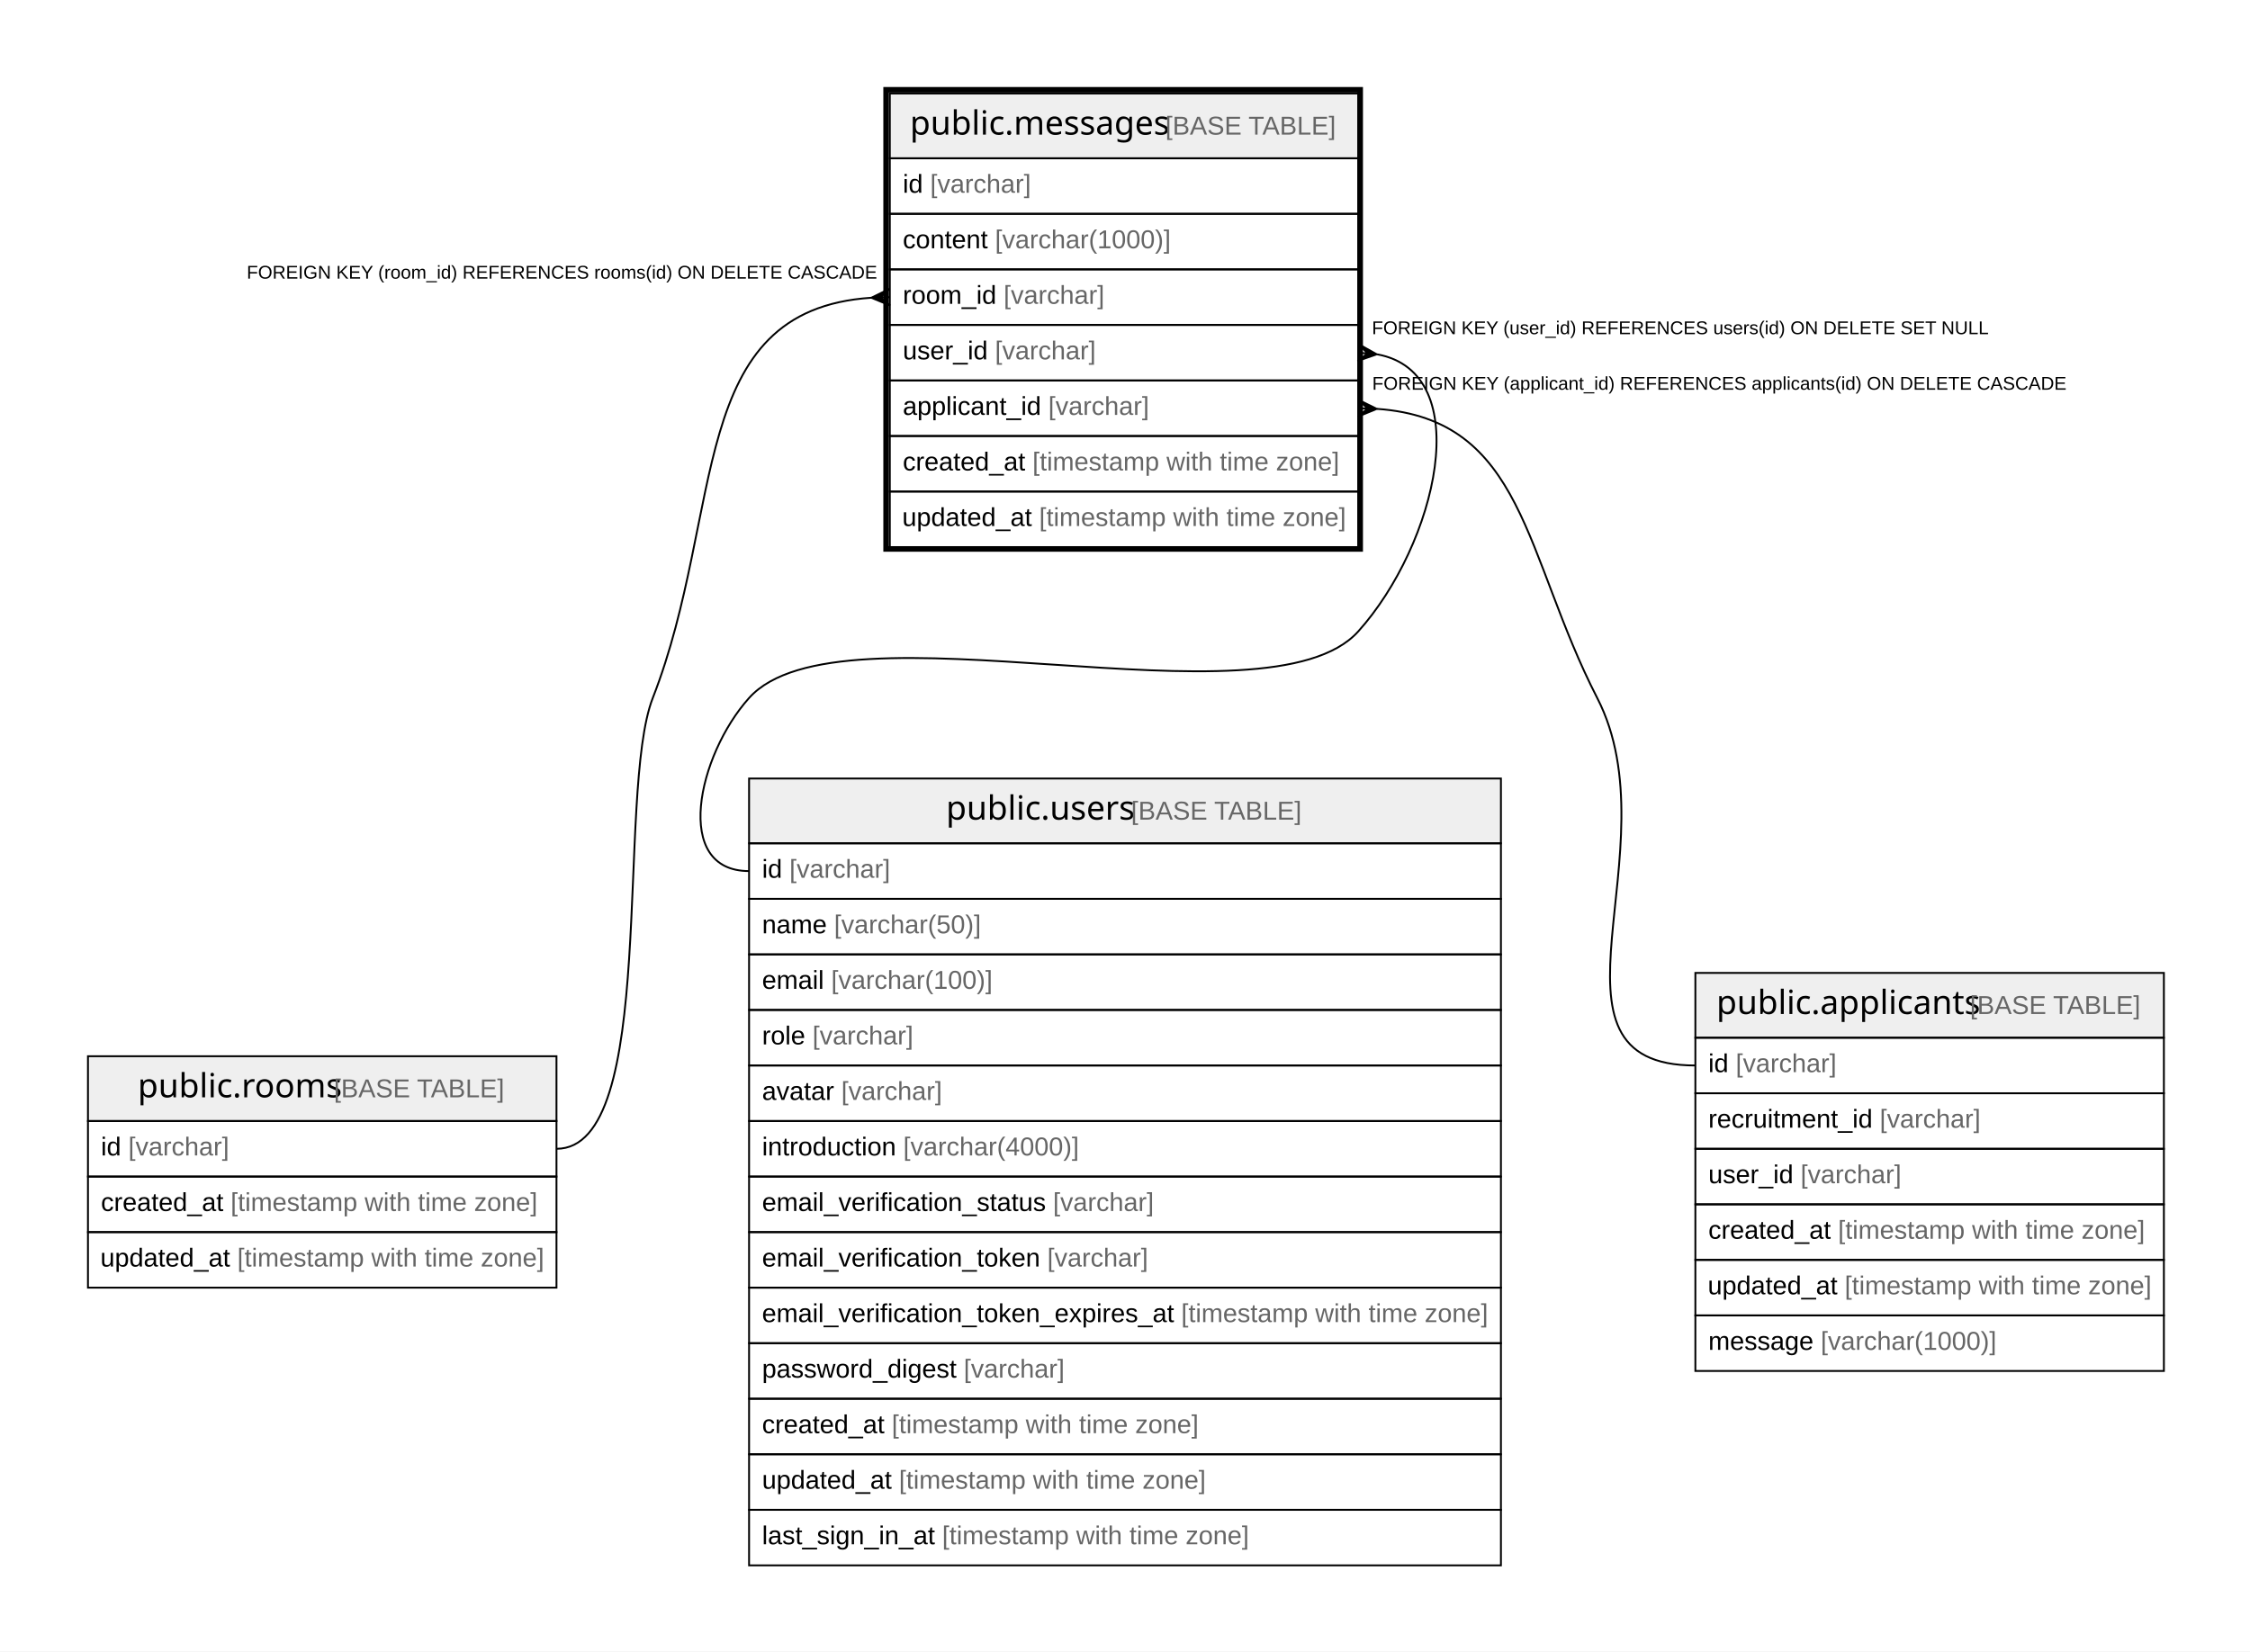
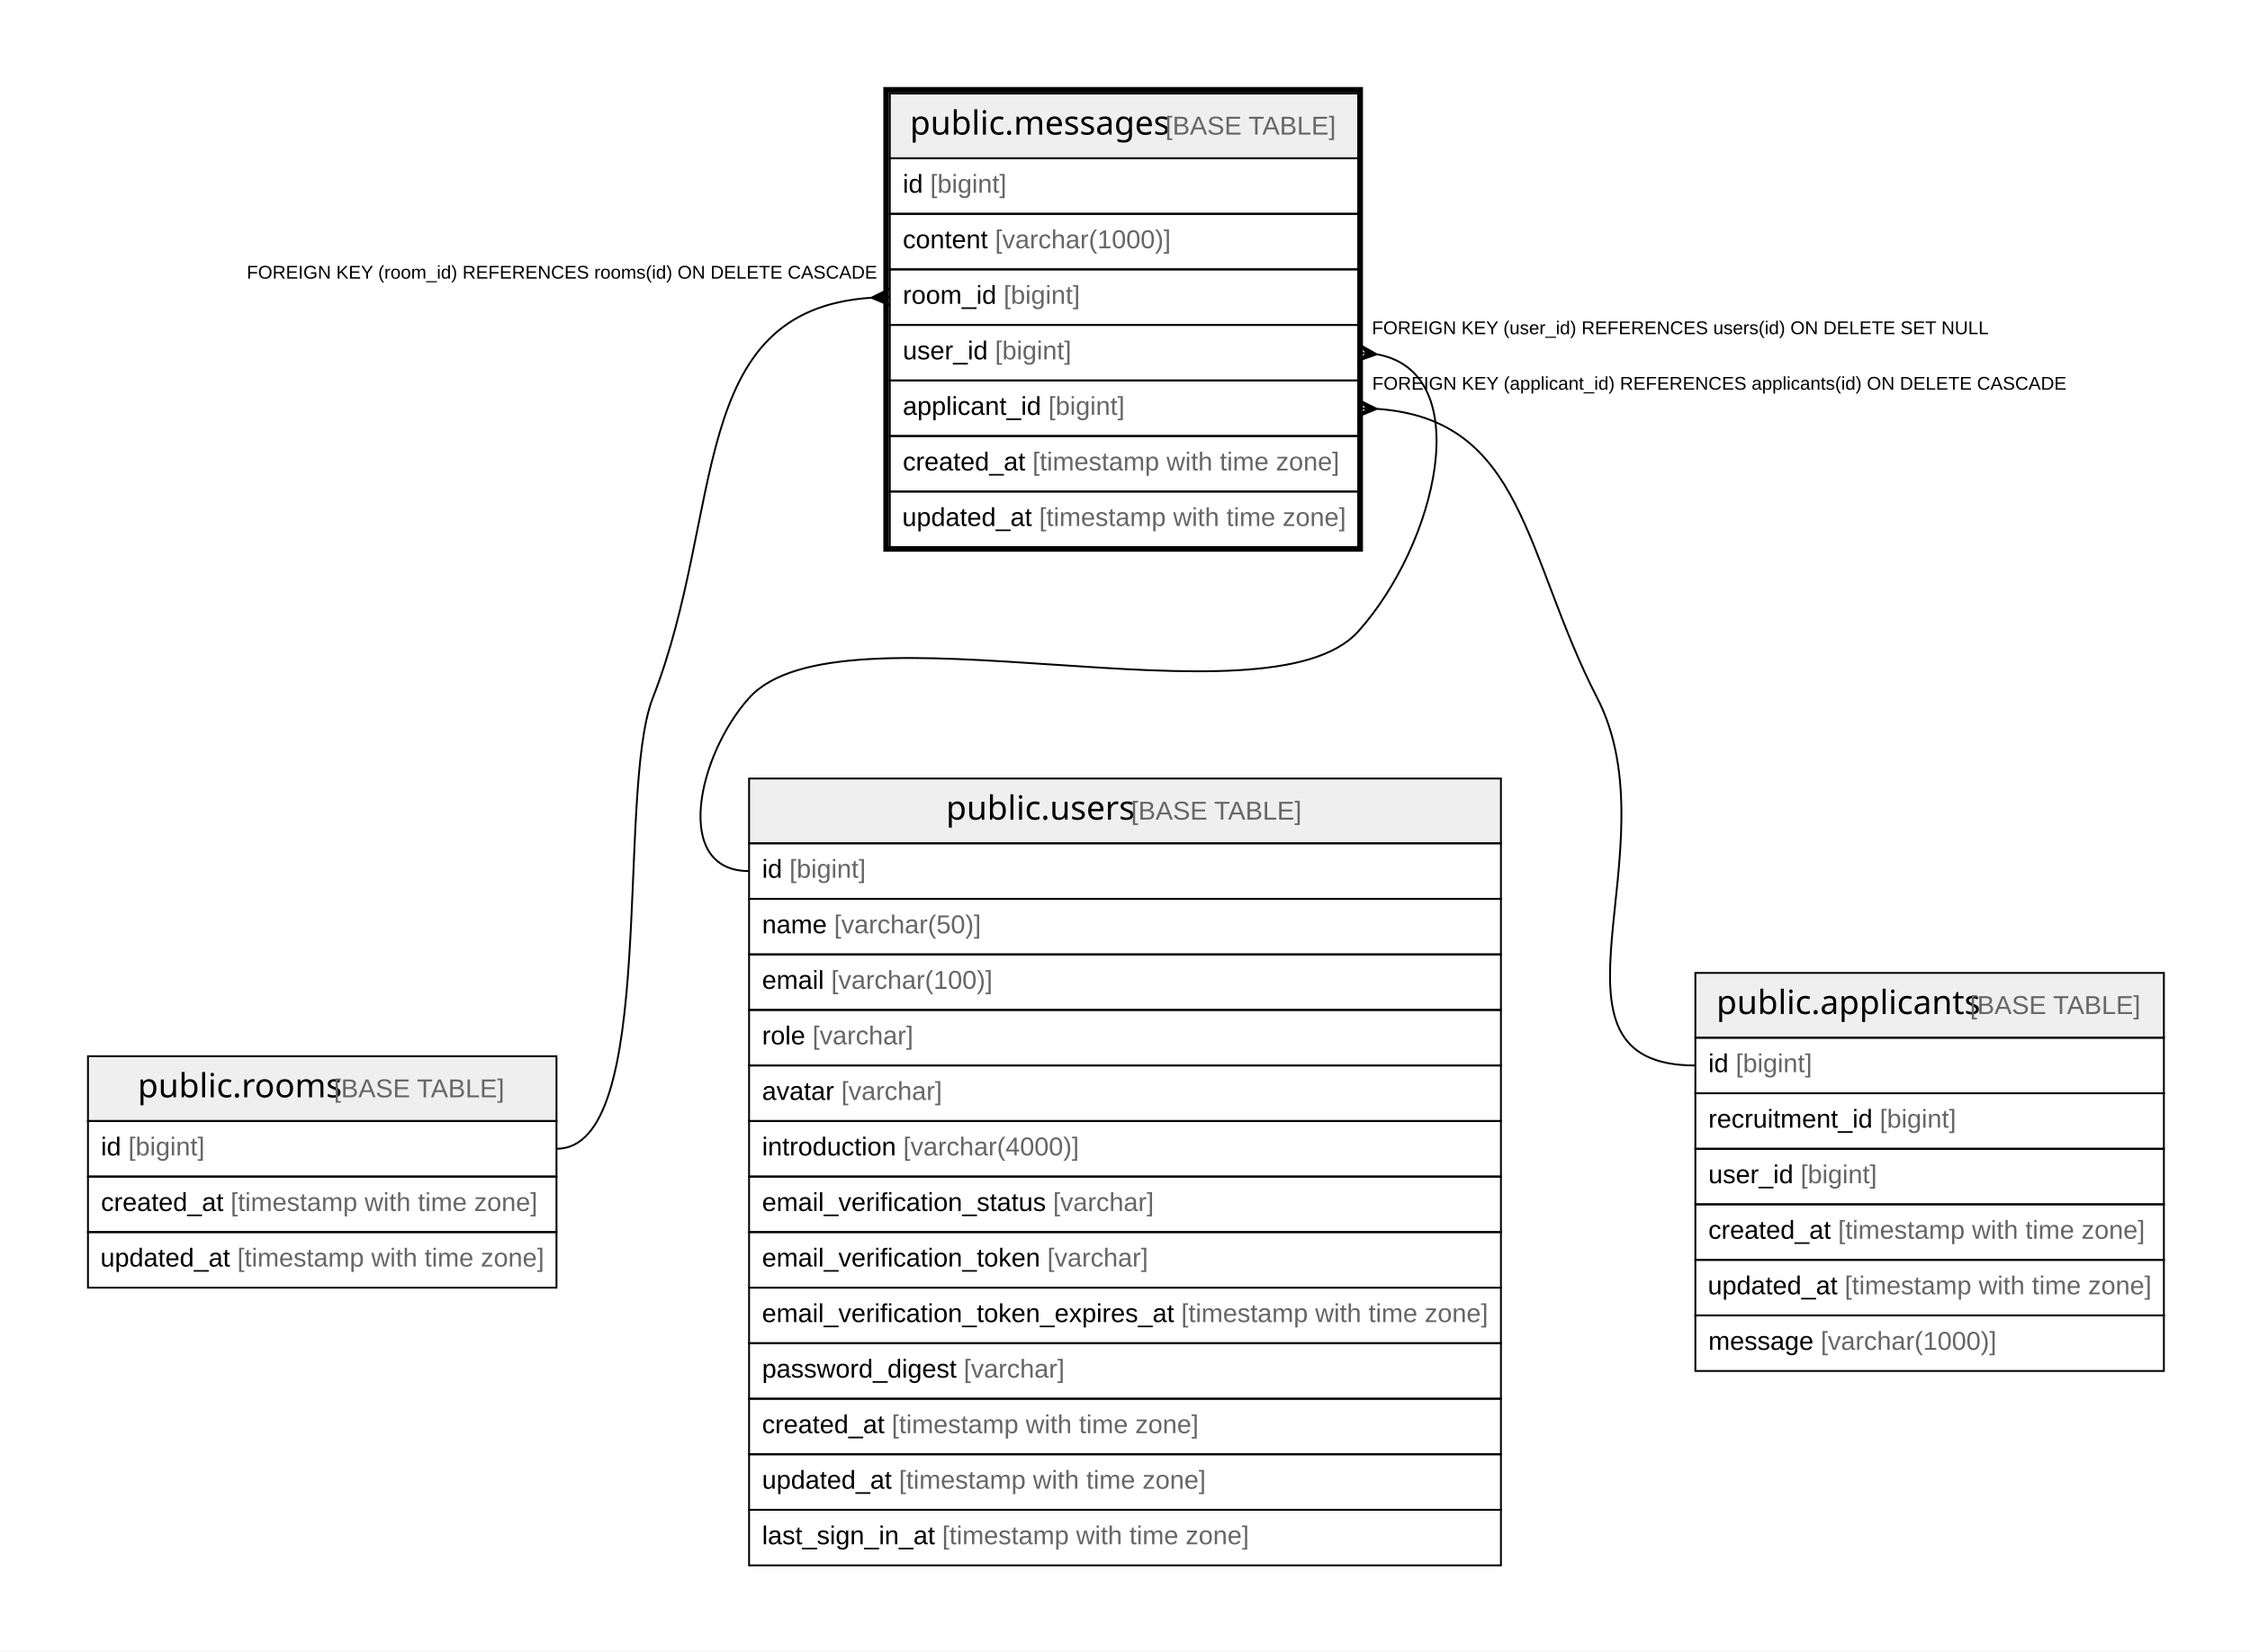
<svg xmlns="http://www.w3.org/2000/svg" width="1215pt" height="892pt" viewBox="0.00 0.00 1215.00 892.00">
  <g id="graph0" class="graph" transform="scale(1 1) rotate(0) translate(4 888)">
    <polygon fill="#ffffff" stroke="transparent" points="-4,4 -4,-888 1211,-888 1211,4 -4,4" />
    <g id="node1" class="node">
      <polygon fill="#efefef" stroke="transparent" points="476.5,-802.5 476.5,-837.5 729.5,-837.5 729.5,-802.5 476.5,-802.5" />
      <polygon fill="none" stroke="#000000" points="476.5,-802.5 476.5,-837.5 729.5,-837.5 729.5,-802.5 476.5,-802.5" />
      <text text-anchor="start" x="487.36" y="-815.3" font-family="Arial Bold" font-size="18.00" fill="#000000">public.messages</text>
      <text text-anchor="start" x="621.386" y="-815.3" font-family="Arial" font-size="14.00" fill="#000000"> </text>
      <text text-anchor="start" x="625.277" y="-815.3" font-family="Arial" font-size="14.00" fill="#666666">[BASE TABLE]</text>
      <polygon fill="none" stroke="#000000" points="476.5,-772.5 476.5,-802.5 729.5,-802.5 729.5,-772.5 476.5,-772.5" />
      <text text-anchor="start" x="483.5" y="-783.9" font-family="Arial" font-size="14.00" fill="#000000">id </text>
-       <text text-anchor="start" x="498.28" y="-783.9" font-family="Arial" font-size="14.00" fill="#666666">[varchar]</text>
+       <text text-anchor="start" x="498.28" y="-783.9" font-family="Arial" font-size="14.00" fill="#666666">[bigint]</text>
      <polygon fill="none" stroke="#000000" points="476.5,-742.5 476.5,-772.5 729.5,-772.5 729.5,-742.5 476.5,-742.5" />
      <text text-anchor="start" x="483.5" y="-753.9" font-family="Arial" font-size="14.00" fill="#000000">content </text>
      <text text-anchor="start" x="533.302" y="-753.9" font-family="Arial" font-size="14.00" fill="#666666">[varchar(1000)]</text>
      <polygon fill="none" stroke="#000000" points="476.5,-712.5 476.5,-742.5 729.5,-742.5 729.5,-712.5 476.5,-712.5" />
      <text text-anchor="start" x="483.5" y="-723.9" font-family="Arial" font-size="14.00" fill="#000000">room_id </text>
-       <text text-anchor="start" x="537.949" y="-723.9" font-family="Arial" font-size="14.00" fill="#666666">[varchar]</text>
+       <text text-anchor="start" x="537.949" y="-723.9" font-family="Arial" font-size="14.00" fill="#666666">[bigint]</text>
      <polygon fill="none" stroke="#000000" points="476.5,-682.5 476.5,-712.5 729.5,-712.5 729.5,-682.5 476.5,-682.5" />
      <text text-anchor="start" x="483.5" y="-693.9" font-family="Arial" font-size="14.00" fill="#000000">user_id </text>
-       <text text-anchor="start" x="533.288" y="-693.9" font-family="Arial" font-size="14.00" fill="#666666">[varchar]</text>
+       <text text-anchor="start" x="533.288" y="-693.9" font-family="Arial" font-size="14.00" fill="#666666">[bigint]</text>
      <polygon fill="none" stroke="#000000" points="476.5,-652.5 476.5,-682.5 729.5,-682.5 729.5,-652.5 476.5,-652.5" />
      <text text-anchor="start" x="483.5" y="-663.9" font-family="Arial" font-size="14.00" fill="#000000">applicant_id </text>
-       <text text-anchor="start" x="562.079" y="-663.9" font-family="Arial" font-size="14.00" fill="#666666">[varchar]</text>
+       <text text-anchor="start" x="562.079" y="-663.9" font-family="Arial" font-size="14.00" fill="#666666">[bigint]</text>
      <polygon fill="none" stroke="#000000" points="476.5,-622.5 476.5,-652.5 729.5,-652.5 729.5,-622.5 476.5,-622.5" />
      <text text-anchor="start" x="483.5" y="-633.9" font-family="Arial" font-size="14.00" fill="#000000">created_at </text>
      <text text-anchor="start" x="553.528" y="-633.9" font-family="Arial" font-size="14.00" fill="#666666">[timestamp with time zone]</text>
      <polygon fill="none" stroke="#000000" points="476.5,-592.5 476.5,-622.5 729.5,-622.5 729.5,-592.5 476.5,-592.5" />
      <text text-anchor="start" x="483.192" y="-603.9" font-family="Arial" font-size="14.00" fill="#000000">updated_at </text>
      <text text-anchor="start" x="557.124" y="-603.9" font-family="Arial" font-size="14.00" fill="#666666">[timestamp with time zone]</text>
      <polygon fill="none" stroke="#000000" stroke-width="3" points="474.5,-591.5 474.5,-839.5 730.5,-839.5 730.5,-591.5 474.5,-591.5" />
    </g>
    <g id="node2" class="node">
      <polygon fill="#efefef" stroke="transparent" points="43.5,-282.5 43.5,-317.5 296.5,-317.5 296.5,-282.5 43.5,-282.5" />
      <polygon fill="none" stroke="#000000" points="43.5,-282.5 43.5,-317.5 296.5,-317.5 296.5,-282.5 43.5,-282.5" />
      <text text-anchor="start" x="70.37" y="-295.3" font-family="Arial Bold" font-size="18.00" fill="#000000">public.rooms</text>
      <text text-anchor="start" x="172.376" y="-295.3" font-family="Arial" font-size="14.00" fill="#000000"> </text>
      <text text-anchor="start" x="176.267" y="-295.3" font-family="Arial" font-size="14.00" fill="#666666">[BASE TABLE]</text>
      <polygon fill="none" stroke="#000000" points="43.5,-252.5 43.5,-282.5 296.5,-282.5 296.5,-252.5 43.5,-252.5" />
      <text text-anchor="start" x="50.5" y="-263.9" font-family="Arial" font-size="14.00" fill="#000000">id </text>
-       <text text-anchor="start" x="65.28" y="-263.9" font-family="Arial" font-size="14.00" fill="#666666">[varchar]</text>
+       <text text-anchor="start" x="65.28" y="-263.9" font-family="Arial" font-size="14.00" fill="#666666">[bigint]</text>
      <polygon fill="none" stroke="#000000" points="43.5,-222.5 43.5,-252.5 296.5,-252.5 296.5,-222.5 43.5,-222.5" />
      <text text-anchor="start" x="50.5" y="-233.9" font-family="Arial" font-size="14.00" fill="#000000">created_at </text>
      <text text-anchor="start" x="120.528" y="-233.9" font-family="Arial" font-size="14.00" fill="#666666">[timestamp with time zone]</text>
      <polygon fill="none" stroke="#000000" points="43.5,-192.5 43.5,-222.5 296.5,-222.5 296.5,-192.5 43.5,-192.5" />
      <text text-anchor="start" x="50.191" y="-203.9" font-family="Arial" font-size="14.00" fill="#000000">updated_at </text>
      <text text-anchor="start" x="124.124" y="-203.9" font-family="Arial" font-size="14.00" fill="#666666">[timestamp with time zone]</text>
    </g>
    <g id="edge1" class="edge">
      <path fill="none" stroke="#000000" d="M466.413,-727.174C366.182,-720.485 387.877,-611.875 348.5,-511 328.38,-459.457 351.831,-267.5 296.5,-267.5" />
      <polygon fill="#000000" stroke="#000000" points="466.505,-727.177 476.355,-731.998 471.503,-727.339 476.5,-727.5 476.5,-727.5 476.5,-727.5 471.503,-727.339 476.645,-723.002 466.505,-727.177 466.505,-727.177" />
      <text text-anchor="start" x="129.225" y="-737.5" font-family="Arial" font-size="10.00" fill="#000000">FOREIGN KEY (room_id) REFERENCES rooms(id) ON DELETE CASCADE</text>
    </g>
    <g id="node3" class="node">
      <polygon fill="#efefef" stroke="transparent" points="400.5,-432.5 400.5,-467.5 806.5,-467.5 806.5,-432.5 400.5,-432.5" />
      <polygon fill="none" stroke="#000000" points="400.5,-432.5 400.5,-467.5 806.5,-467.5 806.5,-432.5 400.5,-432.5" />
      <text text-anchor="start" x="506.866" y="-445.3" font-family="Arial Bold" font-size="18.00" fill="#000000">public.users</text>
      <text text-anchor="start" x="602.88" y="-445.3" font-family="Arial" font-size="14.00" fill="#000000"> </text>
      <text text-anchor="start" x="606.771" y="-445.3" font-family="Arial" font-size="14.00" fill="#666666">[BASE TABLE]</text>
      <polygon fill="none" stroke="#000000" points="400.5,-402.5 400.5,-432.5 806.5,-432.5 806.5,-402.5 400.5,-402.5" />
      <text text-anchor="start" x="407.5" y="-413.9" font-family="Arial" font-size="14.00" fill="#000000">id </text>
-       <text text-anchor="start" x="422.28" y="-413.9" font-family="Arial" font-size="14.00" fill="#666666">[varchar]</text>
+       <text text-anchor="start" x="422.28" y="-413.9" font-family="Arial" font-size="14.00" fill="#666666">[bigint]</text>
      <polygon fill="none" stroke="#000000" points="400.5,-372.5 400.5,-402.5 806.5,-402.5 806.5,-372.5 400.5,-372.5" />
      <text text-anchor="start" x="407.5" y="-383.9" font-family="Arial" font-size="14.00" fill="#000000">name </text>
      <text text-anchor="start" x="446.399" y="-383.9" font-family="Arial" font-size="14.00" fill="#666666">[varchar(50)]</text>
      <polygon fill="none" stroke="#000000" points="400.5,-342.5 400.5,-372.5 806.5,-372.5 806.5,-342.5 400.5,-342.5" />
      <text text-anchor="start" x="407.5" y="-353.9" font-family="Arial" font-size="14.00" fill="#000000">email </text>
      <text text-anchor="start" x="444.83" y="-353.9" font-family="Arial" font-size="14.00" fill="#666666">[varchar(100)]</text>
      <polygon fill="none" stroke="#000000" points="400.5,-312.5 400.5,-342.5 806.5,-342.5 806.5,-312.5 400.5,-312.5" />
      <text text-anchor="start" x="407.5" y="-323.9" font-family="Arial" font-size="14.00" fill="#000000">role </text>
      <text text-anchor="start" x="434.723" y="-323.9" font-family="Arial" font-size="14.00" fill="#666666">[varchar]</text>
      <polygon fill="none" stroke="#000000" points="400.5,-282.5 400.5,-312.5 806.5,-312.5 806.5,-282.5 400.5,-282.5" />
      <text text-anchor="start" x="407.5" y="-293.9" font-family="Arial" font-size="14.00" fill="#000000">avatar </text>
      <text text-anchor="start" x="450.29" y="-293.9" font-family="Arial" font-size="14.00" fill="#666666">[varchar]</text>
      <polygon fill="none" stroke="#000000" points="400.5,-252.5 400.5,-282.5 806.5,-282.5 806.5,-252.5 400.5,-252.5" />
      <text text-anchor="start" x="407.5" y="-263.9" font-family="Arial" font-size="14.00" fill="#000000">introduction </text>
      <text text-anchor="start" x="483.741" y="-263.9" font-family="Arial" font-size="14.00" fill="#666666">[varchar(4000)]</text>
      <polygon fill="none" stroke="#000000" points="400.5,-222.5 400.5,-252.5 806.5,-252.5 806.5,-222.5 400.5,-222.5" />
      <text text-anchor="start" x="407.5" y="-233.9" font-family="Arial" font-size="14.00" fill="#000000">email_verification_status </text>
      <text text-anchor="start" x="564.633" y="-233.9" font-family="Arial" font-size="14.00" fill="#666666">[varchar]</text>
      <polygon fill="none" stroke="#000000" points="400.5,-192.5 400.5,-222.5 806.5,-222.5 806.5,-192.5 400.5,-192.5" />
      <text text-anchor="start" x="407.5" y="-203.9" font-family="Arial" font-size="14.00" fill="#000000">email_verification_token </text>
      <text text-anchor="start" x="561.525" y="-203.9" font-family="Arial" font-size="14.00" fill="#666666">[varchar]</text>
      <polygon fill="none" stroke="#000000" points="400.5,-162.5 400.5,-192.5 806.5,-192.5 806.5,-162.5 400.5,-162.5" />
      <text text-anchor="start" x="407.469" y="-173.9" font-family="Arial" font-size="14.00" fill="#000000">email_verification_token_expires_at </text>
      <text text-anchor="start" x="633.847" y="-173.9" font-family="Arial" font-size="14.00" fill="#666666">[timestamp with time zone]</text>
      <polygon fill="none" stroke="#000000" points="400.5,-132.5 400.5,-162.5 806.5,-162.5 806.5,-132.5 400.5,-132.5" />
      <text text-anchor="start" x="407.5" y="-143.9" font-family="Arial" font-size="14.00" fill="#000000">password_digest </text>
      <text text-anchor="start" x="516.416" y="-143.9" font-family="Arial" font-size="14.00" fill="#666666">[varchar]</text>
      <polygon fill="none" stroke="#000000" points="400.5,-102.5 400.5,-132.5 806.5,-132.5 806.5,-102.5 400.5,-102.5" />
      <text text-anchor="start" x="407.5" y="-113.9" font-family="Arial" font-size="14.00" fill="#000000">created_at </text>
      <text text-anchor="start" x="477.528" y="-113.9" font-family="Arial" font-size="14.00" fill="#666666">[timestamp with time zone]</text>
      <polygon fill="none" stroke="#000000" points="400.5,-72.5 400.5,-102.5 806.5,-102.5 806.5,-72.5 400.5,-72.5" />
      <text text-anchor="start" x="407.5" y="-83.9" font-family="Arial" font-size="14.00" fill="#000000">updated_at </text>
      <text text-anchor="start" x="481.433" y="-83.9" font-family="Arial" font-size="14.00" fill="#666666">[timestamp with time zone]</text>
      <polygon fill="none" stroke="#000000" points="400.5,-42.5 400.5,-72.5 806.5,-72.5 806.5,-42.5 400.5,-42.5" />
      <text text-anchor="start" x="407.5" y="-53.9" font-family="Arial" font-size="14.00" fill="#000000">last_sign_in_at </text>
      <text text-anchor="start" x="504.752" y="-53.9" font-family="Arial" font-size="14.00" fill="#666666">[timestamp with time zone]</text>
    </g>
    <g id="edge2" class="edge">
      <path fill="none" stroke="#000000" d="M739.685,-696.621C793.89,-686.639 771.709,-594.08 729.5,-547 680.404,-492.239 449.596,-565.761 400.5,-511 372.76,-480.059 358.944,-417.5 400.5,-417.5" />
      <polygon fill="#000000" stroke="#000000" points="739.463,-696.64 729.113,-693.017 734.481,-697.07 729.5,-697.5 729.5,-697.5 729.5,-697.5 734.481,-697.07 729.887,-701.983 739.463,-696.64 739.463,-696.64" />
      <text text-anchor="start" x="736.829" y="-707.5" font-family="Arial" font-size="10.00" fill="#000000">FOREIGN KEY (user_id) REFERENCES users(id) ON DELETE SET NULL</text>
    </g>
    <g id="node4" class="node">
      <polygon fill="#efefef" stroke="transparent" points="911.5,-327.5 911.5,-362.5 1164.5,-362.5 1164.5,-327.5 911.5,-327.5" />
      <polygon fill="none" stroke="#000000" points="911.5,-327.5 911.5,-362.5 1164.5,-362.5 1164.5,-327.5 911.5,-327.5" />
      <text text-anchor="start" x="922.858" y="-340.3" font-family="Arial Bold" font-size="18.00" fill="#000000">public.applicants</text>
      <text text-anchor="start" x="1055.889" y="-340.3" font-family="Arial" font-size="14.00" fill="#000000"> </text>
      <text text-anchor="start" x="1059.779" y="-340.3" font-family="Arial" font-size="14.00" fill="#666666">[BASE TABLE]</text>
      <polygon fill="none" stroke="#000000" points="911.5,-297.5 911.5,-327.5 1164.5,-327.5 1164.5,-297.5 911.5,-297.5" />
      <text text-anchor="start" x="918.5" y="-308.9" font-family="Arial" font-size="14.00" fill="#000000">id </text>
-       <text text-anchor="start" x="933.28" y="-308.9" font-family="Arial" font-size="14.00" fill="#666666">[varchar]</text>
+       <text text-anchor="start" x="933.28" y="-308.9" font-family="Arial" font-size="14.00" fill="#666666">[bigint]</text>
      <polygon fill="none" stroke="#000000" points="911.5,-267.5 911.5,-297.5 1164.5,-297.5 1164.5,-267.5 911.5,-267.5" />
      <text text-anchor="start" x="918.5" y="-278.9" font-family="Arial" font-size="14.00" fill="#000000">recruitment_id </text>
-       <text text-anchor="start" x="1011.062" y="-278.9" font-family="Arial" font-size="14.00" fill="#666666">[varchar]</text>
+       <text text-anchor="start" x="1011.062" y="-278.9" font-family="Arial" font-size="14.00" fill="#666666">[bigint]</text>
      <polygon fill="none" stroke="#000000" points="911.5,-237.5 911.5,-267.5 1164.5,-267.5 1164.5,-237.5 911.5,-237.5" />
      <text text-anchor="start" x="918.5" y="-248.9" font-family="Arial" font-size="14.00" fill="#000000">user_id </text>
-       <text text-anchor="start" x="968.288" y="-248.9" font-family="Arial" font-size="14.00" fill="#666666">[varchar]</text>
+       <text text-anchor="start" x="968.288" y="-248.9" font-family="Arial" font-size="14.00" fill="#666666">[bigint]</text>
      <polygon fill="none" stroke="#000000" points="911.5,-207.5 911.5,-237.5 1164.5,-237.5 1164.5,-207.5 911.5,-207.5" />
      <text text-anchor="start" x="918.5" y="-218.9" font-family="Arial" font-size="14.00" fill="#000000">created_at </text>
      <text text-anchor="start" x="988.528" y="-218.9" font-family="Arial" font-size="14.00" fill="#666666">[timestamp with time zone]</text>
      <polygon fill="none" stroke="#000000" points="911.5,-177.5 911.5,-207.5 1164.5,-207.5 1164.5,-177.5 911.5,-177.5" />
      <text text-anchor="start" x="918.192" y="-188.9" font-family="Arial" font-size="14.00" fill="#000000">updated_at </text>
      <text text-anchor="start" x="992.124" y="-188.9" font-family="Arial" font-size="14.00" fill="#666666">[timestamp with time zone]</text>
      <polygon fill="none" stroke="#000000" points="911.5,-147.5 911.5,-177.5 1164.5,-177.5 1164.5,-147.5 911.5,-147.5" />
      <text text-anchor="start" x="918.5" y="-158.9" font-family="Arial" font-size="14.00" fill="#000000">message </text>
      <text text-anchor="start" x="979.182" y="-158.9" font-family="Arial" font-size="14.00" fill="#666666">[varchar(1000)]</text>
    </g>
    <g id="edge3" class="edge">
      <path fill="none" stroke="#000000" d="M739.648,-667.155C819.52,-661.53 818.875,-588.023 858.5,-511 900.273,-429.802 820.187,-312.5 911.5,-312.5" />
      <polygon fill="#000000" stroke="#000000" points="739.494,-667.16 729.347,-663.003 734.497,-667.33 729.5,-667.5 729.5,-667.5 729.5,-667.5 734.497,-667.33 729.653,-671.997 739.494,-667.16 739.494,-667.16" />
      <text text-anchor="start" x="736.989" y="-677.5" font-family="Arial" font-size="10.00" fill="#000000">FOREIGN KEY (applicant_id) REFERENCES applicants(id) ON DELETE CASCADE</text>
    </g>
  </g>
</svg>
